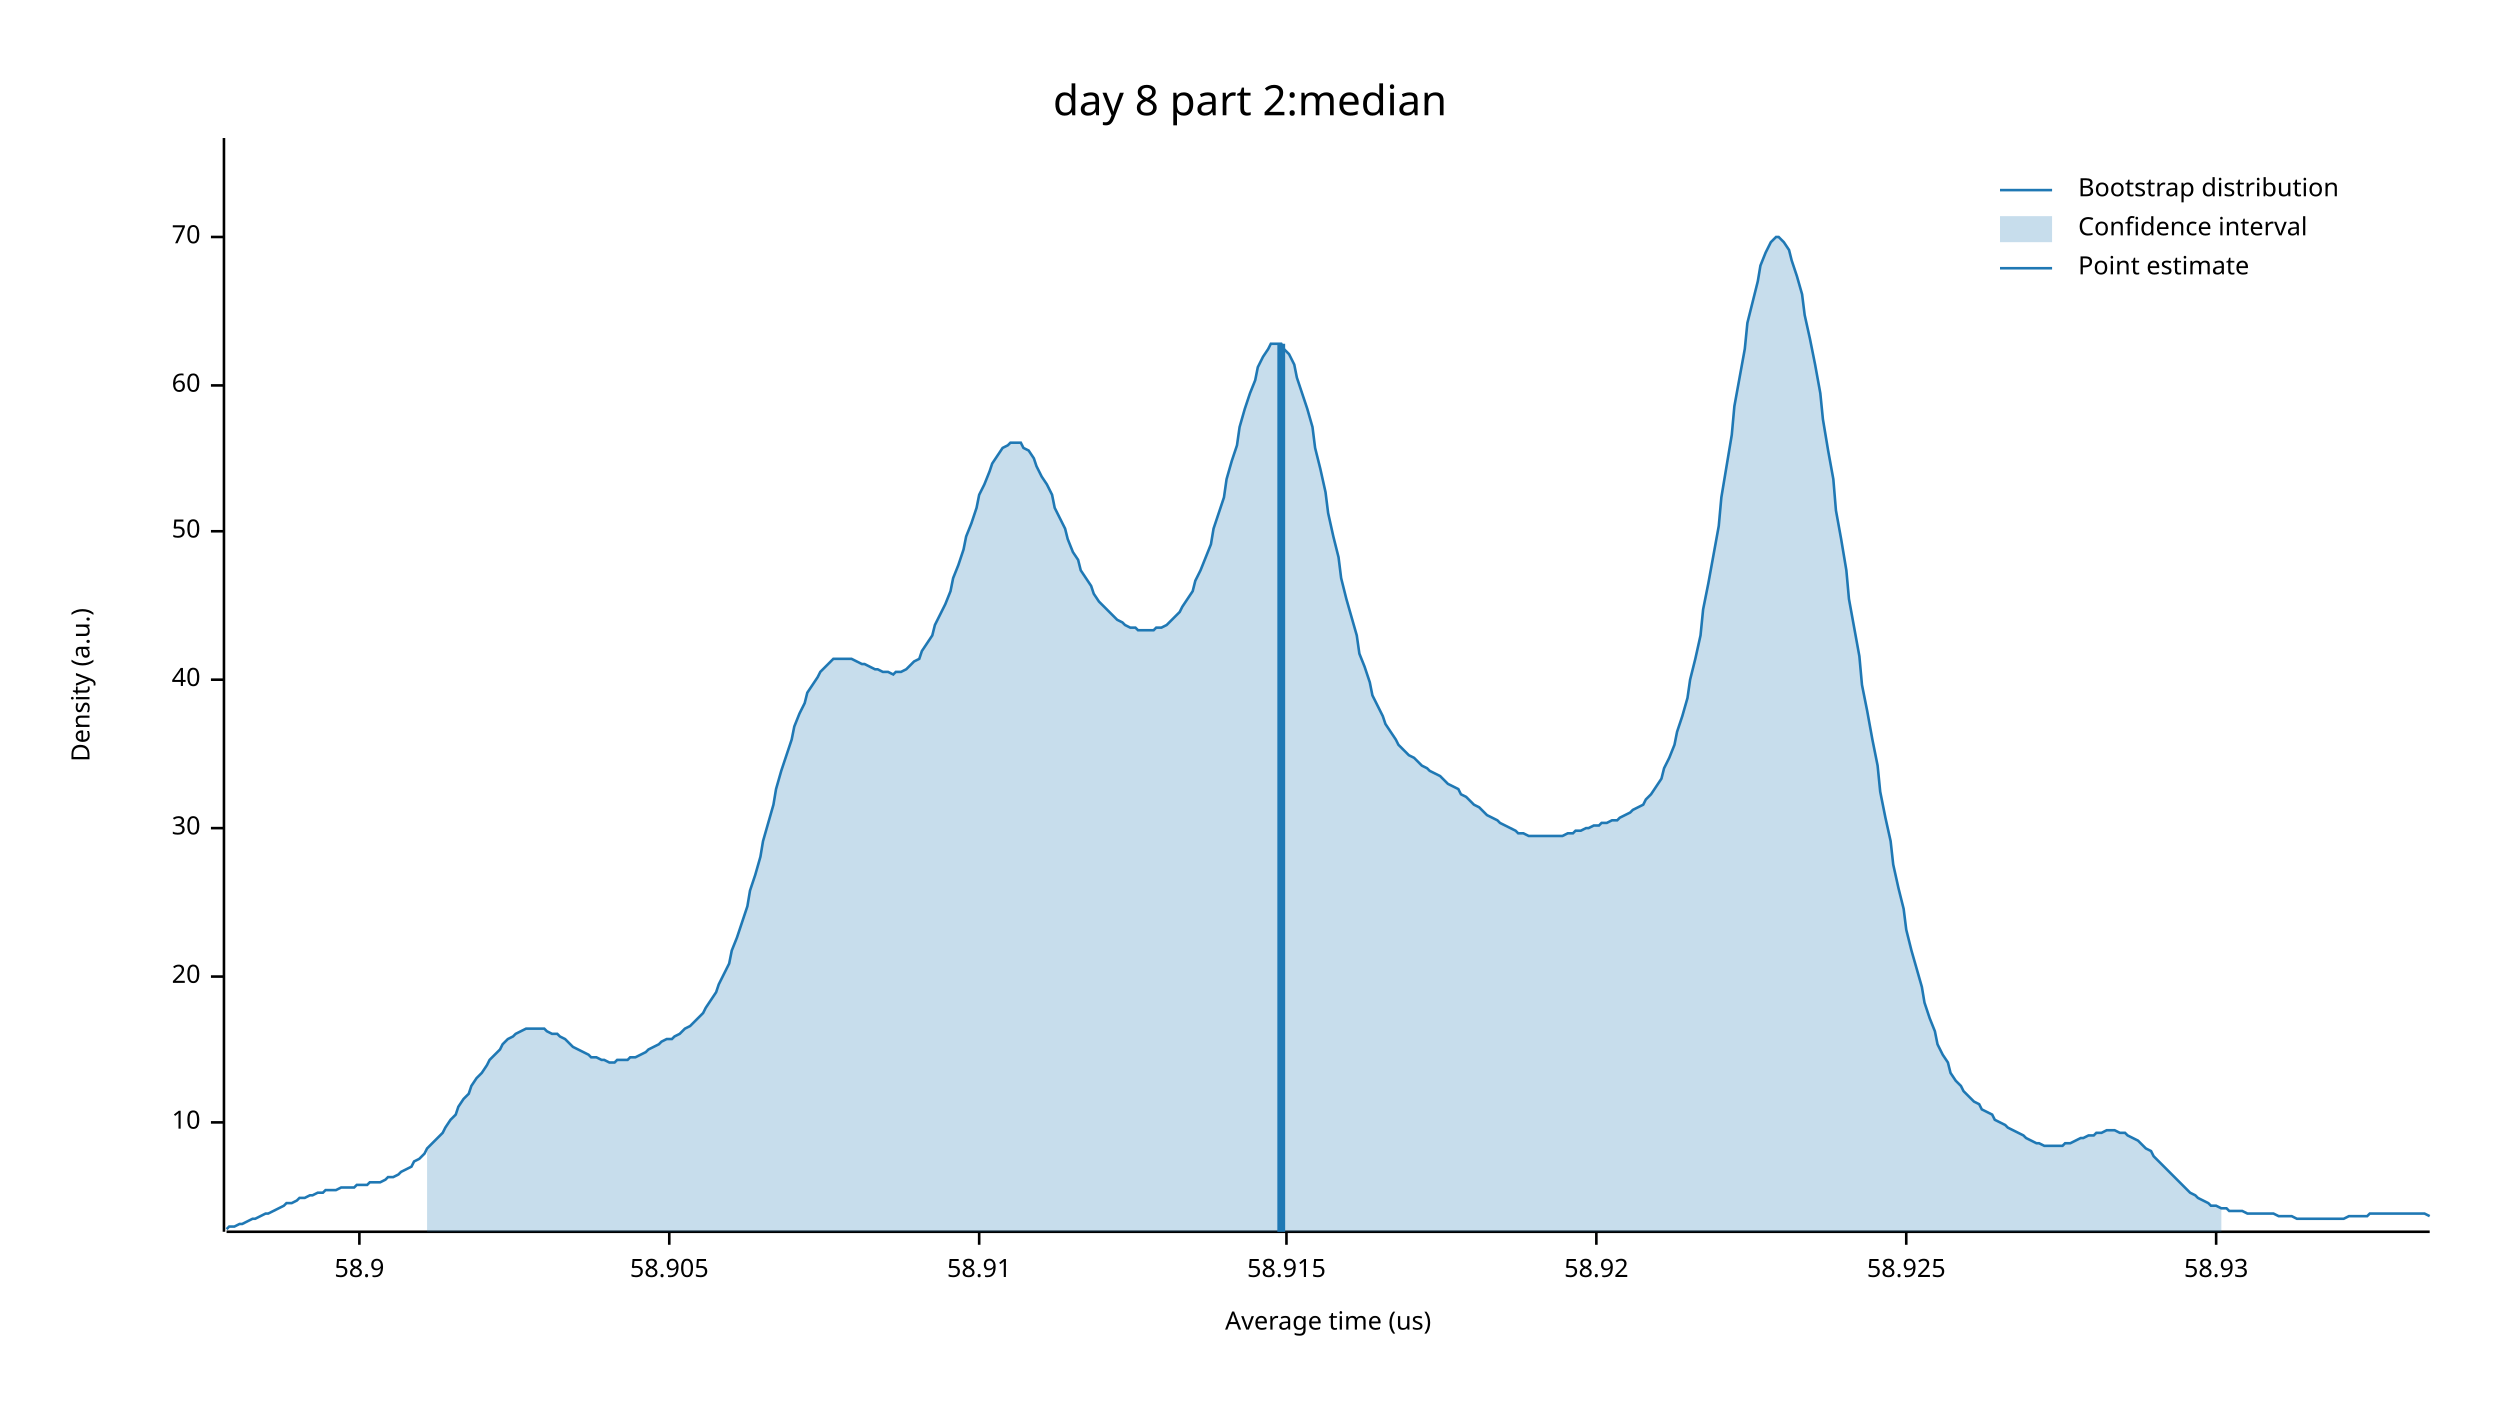
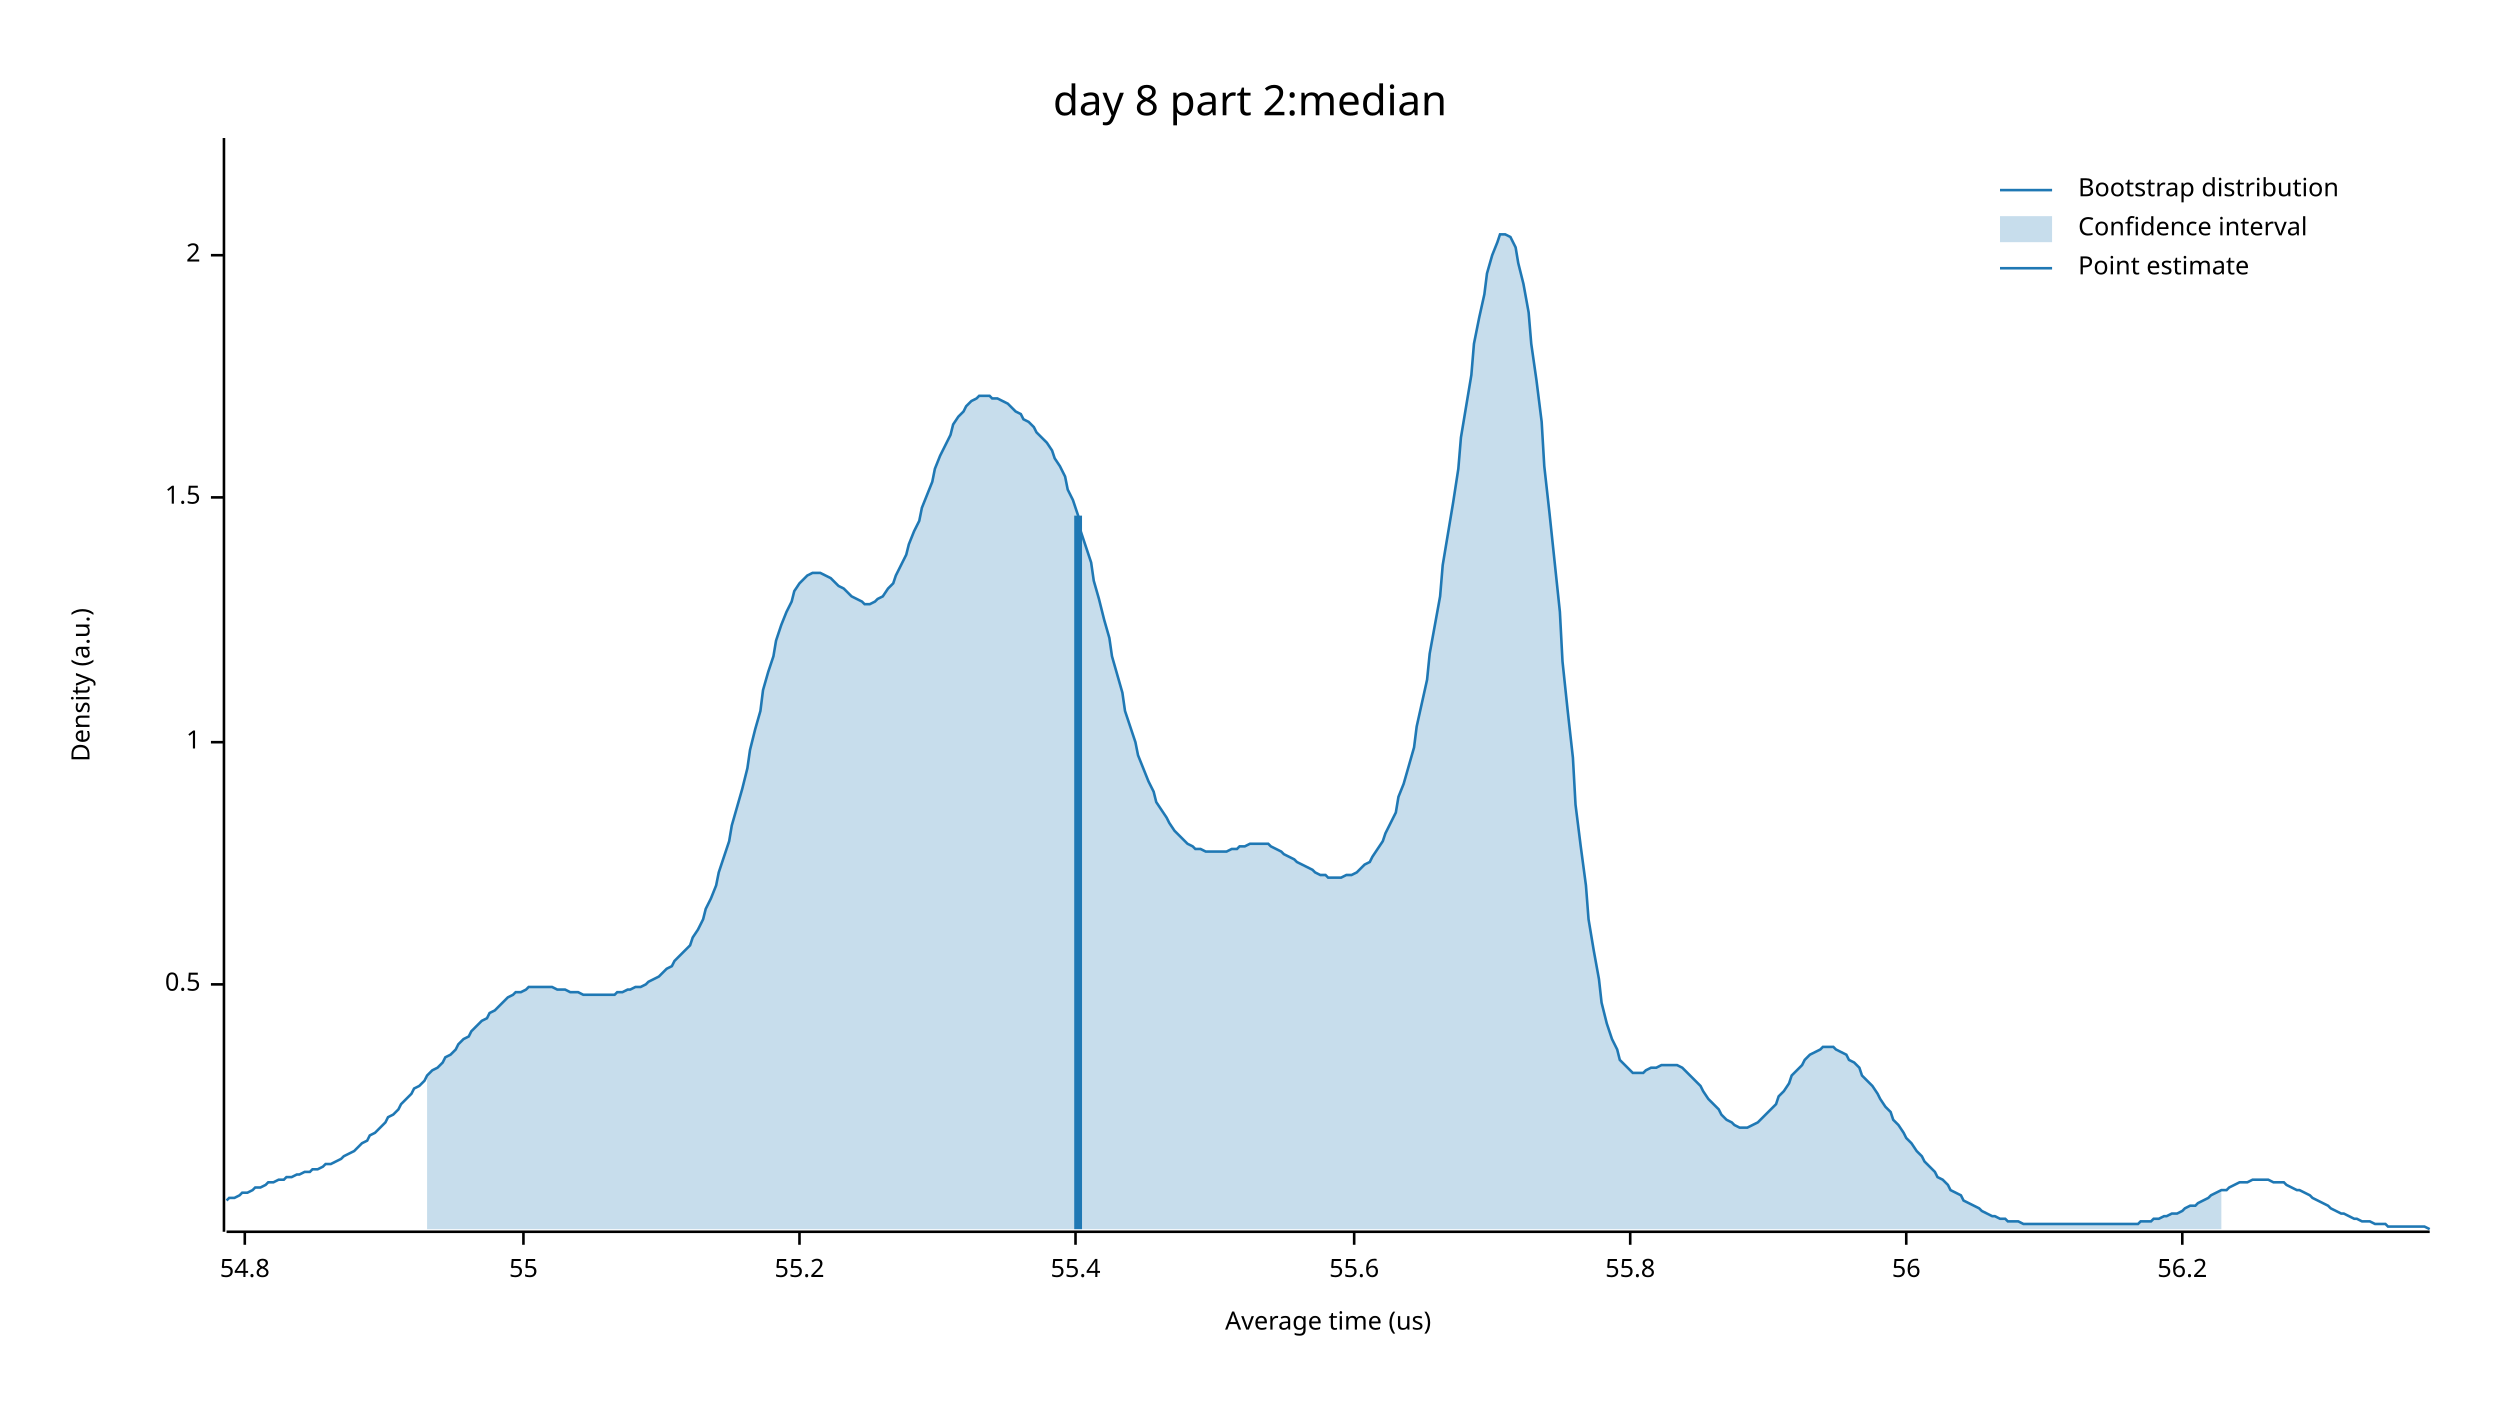
<svg xmlns="http://www.w3.org/2000/svg" width="960" height="540" viewBox="0 0 960 540">
  <text x="480" y="32" dy="0.76em" text-anchor="middle" font-family="sans-serif" font-size="16.129" opacity="1" fill="#000000">
day 8 part 2:median
</text>
  <text x="27" y="263" dy="0.76em" text-anchor="middle" font-family="sans-serif" font-size="9.677" opacity="1" fill="#000000" transform="rotate(270, 27, 263)">
Density (a.u.)
</text>
  <text x="510" y="513" dy="-0.5ex" text-anchor="middle" font-family="sans-serif" font-size="9.677" opacity="1" fill="#000000">
Average time (us)
</text>
  <polyline fill="none" opacity="1" stroke="#000000" stroke-width="1" points="86,53 86,473 " />
-   <text x="77" y="431" dy="0.5ex" text-anchor="end" font-family="sans-serif" font-size="9.677" opacity="1" fill="#000000">
- 10
+   <text x="77" y="378" dy="0.5ex" text-anchor="end" font-family="sans-serif" font-size="9.677" opacity="1" fill="#000000">
+ 0.5
</text>
-   <polyline fill="none" opacity="1" stroke="#000000" stroke-width="1" points="81,431 86,431 " />
-   <text x="77" y="375" dy="0.5ex" text-anchor="end" font-family="sans-serif" font-size="9.677" opacity="1" fill="#000000">
- 20
+   <polyline fill="none" opacity="1" stroke="#000000" stroke-width="1" points="81,378 86,378 " />
+   <text x="77" y="285" dy="0.5ex" text-anchor="end" font-family="sans-serif" font-size="9.677" opacity="1" fill="#000000">
+ 1
</text>
-   <polyline fill="none" opacity="1" stroke="#000000" stroke-width="1" points="81,375 86,375 " />
-   <text x="77" y="318" dy="0.5ex" text-anchor="end" font-family="sans-serif" font-size="9.677" opacity="1" fill="#000000">
- 30
+   <polyline fill="none" opacity="1" stroke="#000000" stroke-width="1" points="81,285 86,285 " />
+   <text x="77" y="191" dy="0.5ex" text-anchor="end" font-family="sans-serif" font-size="9.677" opacity="1" fill="#000000">
+ 1.5
</text>
-   <polyline fill="none" opacity="1" stroke="#000000" stroke-width="1" points="81,318 86,318 " />
-   <text x="77" y="261" dy="0.5ex" text-anchor="end" font-family="sans-serif" font-size="9.677" opacity="1" fill="#000000">
- 40
+   <polyline fill="none" opacity="1" stroke="#000000" stroke-width="1" points="81,191 86,191 " />
+   <text x="77" y="98" dy="0.5ex" text-anchor="end" font-family="sans-serif" font-size="9.677" opacity="1" fill="#000000">
+ 2
</text>
-   <polyline fill="none" opacity="1" stroke="#000000" stroke-width="1" points="81,261 86,261 " />
-   <text x="77" y="204" dy="0.5ex" text-anchor="end" font-family="sans-serif" font-size="9.677" opacity="1" fill="#000000">
- 50
+   <polyline fill="none" opacity="1" stroke="#000000" stroke-width="1" points="81,98 86,98 " />
+   <polyline fill="none" opacity="1" stroke="#000000" stroke-width="1" points="87,473 933,473 " />
+   <text x="94" y="483" dy="0.76em" text-anchor="middle" font-family="sans-serif" font-size="9.677" opacity="1" fill="#000000">
+ 54.8
</text>
-   <polyline fill="none" opacity="1" stroke="#000000" stroke-width="1" points="81,204 86,204 " />
-   <text x="77" y="148" dy="0.5ex" text-anchor="end" font-family="sans-serif" font-size="9.677" opacity="1" fill="#000000">
- 60
+   <polyline fill="none" opacity="1" stroke="#000000" stroke-width="1" points="94,473 94,478 " />
+   <text x="201" y="483" dy="0.76em" text-anchor="middle" font-family="sans-serif" font-size="9.677" opacity="1" fill="#000000">
+ 55
</text>
-   <polyline fill="none" opacity="1" stroke="#000000" stroke-width="1" points="81,148 86,148 " />
-   <text x="77" y="91" dy="0.5ex" text-anchor="end" font-family="sans-serif" font-size="9.677" opacity="1" fill="#000000">
- 70
+   <polyline fill="none" opacity="1" stroke="#000000" stroke-width="1" points="201,473 201,478 " />
+   <text x="307" y="483" dy="0.76em" text-anchor="middle" font-family="sans-serif" font-size="9.677" opacity="1" fill="#000000">
+ 55.2
</text>
-   <polyline fill="none" opacity="1" stroke="#000000" stroke-width="1" points="81,91 86,91 " />
-   <polyline fill="none" opacity="1" stroke="#000000" stroke-width="1" points="87,473 933,473 " />
-   <text x="138" y="483" dy="0.76em" text-anchor="middle" font-family="sans-serif" font-size="9.677" opacity="1" fill="#000000">
- 58.9
+   <polyline fill="none" opacity="1" stroke="#000000" stroke-width="1" points="307,473 307,478 " />
+   <text x="413" y="483" dy="0.76em" text-anchor="middle" font-family="sans-serif" font-size="9.677" opacity="1" fill="#000000">
+ 55.4
</text>
-   <polyline fill="none" opacity="1" stroke="#000000" stroke-width="1" points="138,473 138,478 " />
-   <text x="257" y="483" dy="0.76em" text-anchor="middle" font-family="sans-serif" font-size="9.677" opacity="1" fill="#000000">
- 58.905
+   <polyline fill="none" opacity="1" stroke="#000000" stroke-width="1" points="413,473 413,478 " />
+   <text x="520" y="483" dy="0.76em" text-anchor="middle" font-family="sans-serif" font-size="9.677" opacity="1" fill="#000000">
+ 55.6
</text>
-   <polyline fill="none" opacity="1" stroke="#000000" stroke-width="1" points="257,473 257,478 " />
-   <text x="376" y="483" dy="0.76em" text-anchor="middle" font-family="sans-serif" font-size="9.677" opacity="1" fill="#000000">
- 58.91
+   <polyline fill="none" opacity="1" stroke="#000000" stroke-width="1" points="520,473 520,478 " />
+   <text x="626" y="483" dy="0.76em" text-anchor="middle" font-family="sans-serif" font-size="9.677" opacity="1" fill="#000000">
+ 55.8
</text>
-   <polyline fill="none" opacity="1" stroke="#000000" stroke-width="1" points="376,473 376,478 " />
-   <text x="494" y="483" dy="0.76em" text-anchor="middle" font-family="sans-serif" font-size="9.677" opacity="1" fill="#000000">
- 58.915
- </text>
-   <polyline fill="none" opacity="1" stroke="#000000" stroke-width="1" points="494,473 494,478 " />
-   <text x="613" y="483" dy="0.76em" text-anchor="middle" font-family="sans-serif" font-size="9.677" opacity="1" fill="#000000">
- 58.92
- </text>
-   <polyline fill="none" opacity="1" stroke="#000000" stroke-width="1" points="613,473 613,478 " />
+   <polyline fill="none" opacity="1" stroke="#000000" stroke-width="1" points="626,473 626,478 " />
  <text x="732" y="483" dy="0.76em" text-anchor="middle" font-family="sans-serif" font-size="9.677" opacity="1" fill="#000000">
- 58.925
+ 56
</text>
  <polyline fill="none" opacity="1" stroke="#000000" stroke-width="1" points="732,473 732,478 " />
-   <text x="851" y="483" dy="0.76em" text-anchor="middle" font-family="sans-serif" font-size="9.677" opacity="1" fill="#000000">
- 58.93
+   <text x="838" y="483" dy="0.76em" text-anchor="middle" font-family="sans-serif" font-size="9.677" opacity="1" fill="#000000">
+ 56.2
</text>
-   <polyline fill="none" opacity="1" stroke="#000000" stroke-width="1" points="851,473 851,478 " />
-   <polyline fill="none" opacity="1" stroke="#1F78B4" stroke-width="1" points="87,472 88,471 90,471 92,470 93,470 95,469 97,468 98,468 100,467 102,466 103,466 105,465 107,464 109,463 110,462 112,462 114,461 115,460 117,460 119,459 120,459 122,458 124,458 125,457 127,457 129,457 131,456 132,456 134,456 136,456 137,455 139,455 141,455 142,454 144,454 146,454 148,453 149,452 151,452 153,451 154,450 156,449 158,448 159,446 161,445 163,443 164,441 166,439 168,437 170,435 171,433 173,430 175,428 176,425 178,422 180,420 181,417 183,414 185,412 187,409 188,407 190,405 192,403 193,401 195,399 197,398 198,397 200,396 202,395 203,395 205,395 207,395 209,395 210,396 212,397 214,397 215,398 217,399 219,401 220,402 222,403 224,404 226,405 227,406 229,406 231,407 232,407 234,408 236,408 237,407 239,407 241,407 242,406 244,406 246,405 248,404 249,403 251,402 253,401 254,400 256,399 258,399 259,398 261,397 263,395 265,394 266,393 268,391 270,389 271,387 273,384 275,381 276,378 278,374 280,370 281,365 283,360 285,354 287,348 288,342 290,336 292,329 293,323 295,316 297,309 298,303 300,296 302,290 304,284 305,279 307,274 309,270 310,266 312,263 314,260 315,258 317,256 319,254 320,253 322,253 324,253 326,253 327,253 329,254 331,255 332,255 334,256 336,257 337,257 339,258 341,258 343,259 344,258 346,258 348,257 349,256 351,254 353,253 354,250 356,247 358,244 359,240 361,236 363,232 365,227 366,222 368,217 370,211 371,206 373,201 375,195 376,190 378,186 380,181 381,178 383,175 385,172 387,171 388,170 390,170 392,170 393,172 395,173 397,176 398,179 400,183 402,186 404,190 405,195 407,199 409,203 410,207 412,212 414,215 415,219 417,222 419,225 420,228 422,231 424,233 426,235 427,236 429,238 431,239 432,240 434,241 436,241 437,242 439,242 441,242 443,242 444,241 446,241 448,240 449,239 451,237 453,235 454,233 456,230 458,227 459,223 461,219 463,214 465,209 466,203 468,197 470,191 471,184 473,177 475,171 476,164 478,157 480,151 482,146 483,141 485,137 487,134 488,132 490,132 492,132 493,134 495,136 497,140 498,145 500,151 502,157 504,164 505,172 507,180 509,189 510,197 512,206 514,214 515,222 517,230 519,237 521,244 522,251 524,256 526,262 527,267 529,271 531,275 532,278 534,281 536,284 537,286 539,288 541,290 543,291 544,292 546,294 548,295 549,296 551,297 553,298 554,299 556,301 558,302 560,303 561,305 563,306 565,308 566,309 568,310 570,312 571,313 573,314 575,315 576,316 578,317 580,318 582,319 583,320 585,320 587,321 588,321 590,321 592,321 593,321 595,321 597,321 599,321 600,321 602,320 604,320 605,319 607,319 609,318 610,318 612,317 614,317 615,316 617,316 619,315 621,315 622,314 624,313 626,312 627,311 629,310 631,309 632,307 634,305 636,302 638,299 639,295 641,291 643,286 644,281 646,275 648,268 649,261 651,253 653,244 654,234 656,224 658,213 660,202 661,191 663,179 665,167 666,156 668,145 670,134 671,124 673,116 675,108 676,102 678,97 680,93 682,91 683,91 685,93 687,96 688,100 690,106 692,113 693,121 695,130 697,140 699,151 700,161 702,173 704,184 705,196 707,207 709,219 710,230 712,241 714,252 715,263 717,273 719,284 721,294 722,304 724,314 726,323 727,332 729,341 731,349 732,357 734,365 736,372 738,379 739,385 741,391 743,396 744,401 746,405 748,408 749,412 751,415 753,417 754,419 756,421 758,423 760,424 761,426 763,427 765,428 766,430 768,431 770,432 771,433 773,434 775,435 777,436 778,437 780,438 782,439 783,439 785,440 787,440 788,440 790,440 792,440 793,439 795,439 797,438 799,437 800,437 802,436 804,436 805,435 807,435 809,434 810,434 812,434 814,435 816,435 817,436 819,437 821,438 822,439 824,441 826,442 827,444 829,446 831,448 832,449 834,451 836,453 838,455 839,456 841,458 843,459 844,460 846,461 848,462 849,463 851,463 853,464 855,464 856,465 858,465 860,465 861,465 863,466 865,466 866,466 868,466 870,466 871,466 873,466 875,467 877,467 878,467 880,467 882,468 883,468 885,468 887,468 888,468 890,468 892,468 894,468 895,468 897,468 899,468 900,468 902,467 904,467 905,467 907,467 909,467 910,466 912,466 914,466 916,466 917,466 919,466 921,466 922,466 924,466 926,466 927,466 929,466 931,466 933,467 " />
-   <polygon opacity="0.25" fill="#1F78B4" points="164,441 166,439 168,437 170,435 171,433 173,430 175,428 176,425 178,422 180,420 181,417 183,414 185,412 187,409 188,407 190,405 192,403 193,401 195,399 197,398 198,397 200,396 202,395 203,395 205,395 207,395 209,395 210,396 212,397 214,397 215,398 217,399 219,401 220,402 222,403 224,404 226,405 227,406 229,406 231,407 232,407 234,408 236,408 237,407 239,407 241,407 242,406 244,406 246,405 248,404 249,403 251,402 253,401 254,400 256,399 258,399 259,398 261,397 263,395 265,394 266,393 268,391 270,389 271,387 273,384 275,381 276,378 278,374 280,370 281,365 283,360 285,354 287,348 288,342 290,336 292,329 293,323 295,316 297,309 298,303 300,296 302,290 304,284 305,279 307,274 309,270 310,266 312,263 314,260 315,258 317,256 319,254 320,253 322,253 324,253 326,253 327,253 329,254 331,255 332,255 334,256 336,257 337,257 339,258 341,258 343,259 344,258 346,258 348,257 349,256 351,254 353,253 354,250 356,247 358,244 359,240 361,236 363,232 365,227 366,222 368,217 370,211 371,206 373,201 375,195 376,190 378,186 380,181 381,178 383,175 385,172 387,171 388,170 390,170 392,170 393,172 395,173 397,176 398,179 400,183 402,186 404,190 405,195 407,199 409,203 410,207 412,212 414,215 415,219 417,222 419,225 420,228 422,231 424,233 426,235 427,236 429,238 431,239 432,240 434,241 436,241 437,242 439,242 441,242 443,242 444,241 446,241 448,240 449,239 451,237 453,235 454,233 456,230 458,227 459,223 461,219 463,214 465,209 466,203 468,197 470,191 471,184 473,177 475,171 476,164 478,157 480,151 482,146 483,141 485,137 487,134 488,132 490,132 492,132 493,134 495,136 497,140 498,145 500,151 502,157 504,164 505,172 507,180 509,189 510,197 512,206 514,214 515,222 517,230 519,237 521,244 522,251 524,256 526,262 527,267 529,271 531,275 532,278 534,281 536,284 537,286 539,288 541,290 543,291 544,292 546,294 548,295 549,296 551,297 553,298 554,299 556,301 558,302 560,303 561,305 563,306 565,308 566,309 568,310 570,312 571,313 573,314 575,315 576,316 578,317 580,318 582,319 583,320 585,320 587,321 588,321 590,321 592,321 593,321 595,321 597,321 599,321 600,321 602,320 604,320 605,319 607,319 609,318 610,318 612,317 614,317 615,316 617,316 619,315 621,315 622,314 624,313 626,312 627,311 629,310 631,309 632,307 634,305 636,302 638,299 639,295 641,291 643,286 644,281 646,275 648,268 649,261 651,253 653,244 654,234 656,224 658,213 660,202 661,191 663,179 665,167 666,156 668,145 670,134 671,124 673,116 675,108 676,102 678,97 680,93 682,91 683,91 685,93 687,96 688,100 690,106 692,113 693,121 695,130 697,140 699,151 700,161 702,173 704,184 705,196 707,207 709,219 710,230 712,241 714,252 715,263 717,273 719,284 721,294 722,304 724,314 726,323 727,332 729,341 731,349 732,357 734,365 736,372 738,379 739,385 741,391 743,396 744,401 746,405 748,408 749,412 751,415 753,417 754,419 756,421 758,423 760,424 761,426 763,427 765,428 766,430 768,431 770,432 771,433 773,434 775,435 777,436 778,437 780,438 782,439 783,439 785,440 787,440 788,440 790,440 792,440 793,439 795,439 797,438 799,437 800,437 802,436 804,436 805,435 807,435 809,434 810,434 812,434 814,435 816,435 817,436 819,437 821,438 822,439 824,441 826,442 827,444 829,446 831,448 832,449 834,451 836,453 838,455 839,456 841,458 843,459 844,460 846,461 848,462 849,463 851,463 853,464 853,473 164,473 " />
-   <polyline fill="none" opacity="1" stroke="#1F78B4" stroke-width="3" points="492,473 492,132 " />
+   <polyline fill="none" opacity="1" stroke="#000000" stroke-width="1" points="838,473 838,478 " />
+   <polyline fill="none" opacity="1" stroke="#1F78B4" stroke-width="1" points="87,461 88,460 90,460 92,459 93,458 95,458 97,457 98,456 100,456 102,455 103,454 105,454 107,453 109,453 110,452 112,452 114,451 115,451 117,450 119,450 120,449 122,449 124,448 125,447 127,447 129,446 131,445 132,444 134,443 136,442 137,441 139,439 141,438 142,436 144,435 146,433 148,431 149,429 151,428 153,426 154,424 156,422 158,420 159,418 161,417 163,415 164,413 166,411 168,410 170,408 171,406 173,405 175,403 176,401 178,399 180,398 181,396 183,394 185,392 187,391 188,389 190,388 192,386 193,385 195,383 197,382 198,381 200,381 202,380 203,379 205,379 207,379 209,379 210,379 212,379 214,380 215,380 217,380 219,381 220,381 222,381 224,382 226,382 227,382 229,382 231,382 232,382 234,382 236,382 237,381 239,381 241,380 242,380 244,379 246,379 248,378 249,377 251,376 253,375 254,374 256,372 258,371 259,369 261,367 263,365 265,363 266,360 268,357 270,353 271,349 273,345 275,340 276,335 278,329 280,323 281,317 283,310 285,303 287,295 288,288 290,280 292,273 293,265 295,258 297,252 298,246 300,240 302,235 304,231 305,227 307,224 309,222 310,221 312,220 314,220 315,220 317,221 319,222 320,223 322,225 324,226 326,228 327,229 329,230 331,231 332,232 334,232 336,231 337,230 339,229 341,226 343,224 344,221 346,217 348,213 349,209 351,204 353,200 354,195 356,190 358,185 359,180 361,175 363,171 365,167 366,163 368,160 370,158 371,156 373,154 375,153 376,152 378,152 380,152 381,153 383,153 385,154 387,155 388,156 390,158 392,159 393,161 395,162 397,164 398,166 400,168 402,170 404,173 405,176 407,179 409,183 410,188 412,192 414,198 415,204 417,210 419,216 420,223 422,230 424,238 426,245 427,252 429,259 431,266 432,273 434,279 436,285 437,290 439,295 441,300 443,304 444,308 446,311 448,314 449,316 451,319 453,321 454,322 456,324 458,325 459,326 461,326 463,327 465,327 466,327 468,327 470,327 471,327 473,326 475,326 476,325 478,325 480,324 482,324 483,324 485,324 487,324 488,325 490,326 492,327 493,328 495,329 497,330 498,331 500,332 502,333 504,334 505,335 507,336 509,336 510,337 512,337 514,337 515,337 517,336 519,336 521,335 522,334 524,332 526,331 527,329 529,326 531,323 532,320 534,316 536,312 537,306 539,301 541,294 543,287 544,279 546,270 548,261 549,251 551,240 553,229 554,217 556,205 558,193 560,180 561,168 563,156 565,144 566,132 568,122 570,113 571,105 573,98 575,93 576,90 578,90 580,91 582,95 583,101 585,109 587,120 588,132 590,146 592,162 593,179 595,197 597,216 599,235 600,254 602,273 604,291 605,309 607,325 609,340 610,353 612,365 614,376 615,385 617,393 619,399 621,403 622,407 624,409 626,411 627,412 629,412 631,412 632,411 634,410 636,410 638,409 639,409 641,409 643,409 644,409 646,410 648,412 649,413 651,415 653,417 654,419 656,422 658,424 660,426 661,428 663,430 665,431 666,432 668,433 670,433 671,433 673,432 675,431 676,430 678,428 680,426 682,424 683,421 685,419 687,416 688,413 690,411 692,409 693,407 695,405 697,404 699,403 700,402 702,402 704,402 705,403 707,404 709,405 710,407 712,408 714,410 715,413 717,415 719,417 721,420 722,422 724,425 726,427 727,430 729,432 731,435 732,437 734,439 736,442 738,444 739,446 741,448 743,450 744,452 746,453 748,455 749,457 751,458 753,459 754,461 756,462 758,463 760,464 761,465 763,466 765,467 766,467 768,468 770,468 771,469 773,469 775,469 777,470 778,470 780,470 782,470 783,470 785,470 787,470 788,470 790,470 792,470 793,470 795,470 797,470 799,470 800,470 802,470 804,470 805,470 807,470 809,470 810,470 812,470 814,470 816,470 817,470 819,470 821,470 822,469 824,469 826,469 827,468 829,468 831,467 832,467 834,466 836,466 838,465 839,464 841,463 843,463 844,462 846,461 848,460 849,459 851,458 853,457 855,457 856,456 858,455 860,454 861,454 863,454 865,453 866,453 868,453 870,453 871,453 873,454 875,454 877,454 878,455 880,456 882,457 883,457 885,458 887,459 888,460 890,461 892,462 894,463 895,464 897,465 899,466 900,466 902,467 904,468 905,468 907,469 909,469 910,469 912,470 914,470 916,470 917,471 919,471 921,471 922,471 924,471 926,471 927,471 929,471 931,471 933,472 " />
+   <polygon opacity="0.25" fill="#1F78B4" points="164,413 166,411 168,410 170,408 171,406 173,405 175,403 176,401 178,399 180,398 181,396 183,394 185,392 187,391 188,389 190,388 192,386 193,385 195,383 197,382 198,381 200,381 202,380 203,379 205,379 207,379 209,379 210,379 212,379 214,380 215,380 217,380 219,381 220,381 222,381 224,382 226,382 227,382 229,382 231,382 232,382 234,382 236,382 237,381 239,381 241,380 242,380 244,379 246,379 248,378 249,377 251,376 253,375 254,374 256,372 258,371 259,369 261,367 263,365 265,363 266,360 268,357 270,353 271,349 273,345 275,340 276,335 278,329 280,323 281,317 283,310 285,303 287,295 288,288 290,280 292,273 293,265 295,258 297,252 298,246 300,240 302,235 304,231 305,227 307,224 309,222 310,221 312,220 314,220 315,220 317,221 319,222 320,223 322,225 324,226 326,228 327,229 329,230 331,231 332,232 334,232 336,231 337,230 339,229 341,226 343,224 344,221 346,217 348,213 349,209 351,204 353,200 354,195 356,190 358,185 359,180 361,175 363,171 365,167 366,163 368,160 370,158 371,156 373,154 375,153 376,152 378,152 380,152 381,153 383,153 385,154 387,155 388,156 390,158 392,159 393,161 395,162 397,164 398,166 400,168 402,170 404,173 405,176 407,179 409,183 410,188 412,192 414,198 415,204 417,210 419,216 420,223 422,230 424,238 426,245 427,252 429,259 431,266 432,273 434,279 436,285 437,290 439,295 441,300 443,304 444,308 446,311 448,314 449,316 451,319 453,321 454,322 456,324 458,325 459,326 461,326 463,327 465,327 466,327 468,327 470,327 471,327 473,326 475,326 476,325 478,325 480,324 482,324 483,324 485,324 487,324 488,325 490,326 492,327 493,328 495,329 497,330 498,331 500,332 502,333 504,334 505,335 507,336 509,336 510,337 512,337 514,337 515,337 517,336 519,336 521,335 522,334 524,332 526,331 527,329 529,326 531,323 532,320 534,316 536,312 537,306 539,301 541,294 543,287 544,279 546,270 548,261 549,251 551,240 553,229 554,217 556,205 558,193 560,180 561,168 563,156 565,144 566,132 568,122 570,113 571,105 573,98 575,93 576,90 578,90 580,91 582,95 583,101 585,109 587,120 588,132 590,146 592,162 593,179 595,197 597,216 599,235 600,254 602,273 604,291 605,309 607,325 609,340 610,353 612,365 614,376 615,385 617,393 619,399 621,403 622,407 624,409 626,411 627,412 629,412 631,412 632,411 634,410 636,410 638,409 639,409 641,409 643,409 644,409 646,410 648,412 649,413 651,415 653,417 654,419 656,422 658,424 660,426 661,428 663,430 665,431 666,432 668,433 670,433 671,433 673,432 675,431 676,430 678,428 680,426 682,424 683,421 685,419 687,416 688,413 690,411 692,409 693,407 695,405 697,404 699,403 700,402 702,402 704,402 705,403 707,404 709,405 710,407 712,408 714,410 715,413 717,415 719,417 721,420 722,422 724,425 726,427 727,430 729,432 731,435 732,437 734,439 736,442 738,444 739,446 741,448 743,450 744,452 746,453 748,455 749,457 751,458 753,459 754,461 756,462 758,463 760,464 761,465 763,466 765,467 766,467 768,468 770,468 771,469 773,469 775,469 777,470 778,470 780,470 782,470 783,470 785,470 787,470 788,470 790,470 792,470 793,470 795,470 797,470 799,470 800,470 802,470 804,470 805,470 807,470 809,470 810,470 812,470 814,470 816,470 817,470 819,470 821,470 822,469 824,469 826,469 827,468 829,468 831,467 832,467 834,466 836,466 838,465 839,464 841,463 843,463 844,462 846,461 848,460 849,459 851,458 853,457 853,472 164,472 " />
+   <polyline fill="none" opacity="1" stroke="#1F78B4" stroke-width="3" points="414,472 414,198 " />
  <text x="798" y="68" dy="0.76em" text-anchor="start" font-family="sans-serif" font-size="9.677" opacity="1" fill="#000000">
Bootstrap distribution
</text>
  <text x="798" y="83" dy="0.76em" text-anchor="start" font-family="sans-serif" font-size="9.677" opacity="1" fill="#000000">
Confidence interval
</text>
  <text x="798" y="98" dy="0.76em" text-anchor="start" font-family="sans-serif" font-size="9.677" opacity="1" fill="#000000">
Point estimate
</text>
  <polyline fill="none" opacity="1" stroke="#1F78B4" stroke-width="1" points="768,73 788,73 " />
  <rect x="768" y="83" width="20" height="10" opacity="0.25" fill="#1F78B4" stroke="none" />
  <polyline fill="none" opacity="1" stroke="#1F78B4" stroke-width="1" points="768,103 788,103 " />
</svg>
